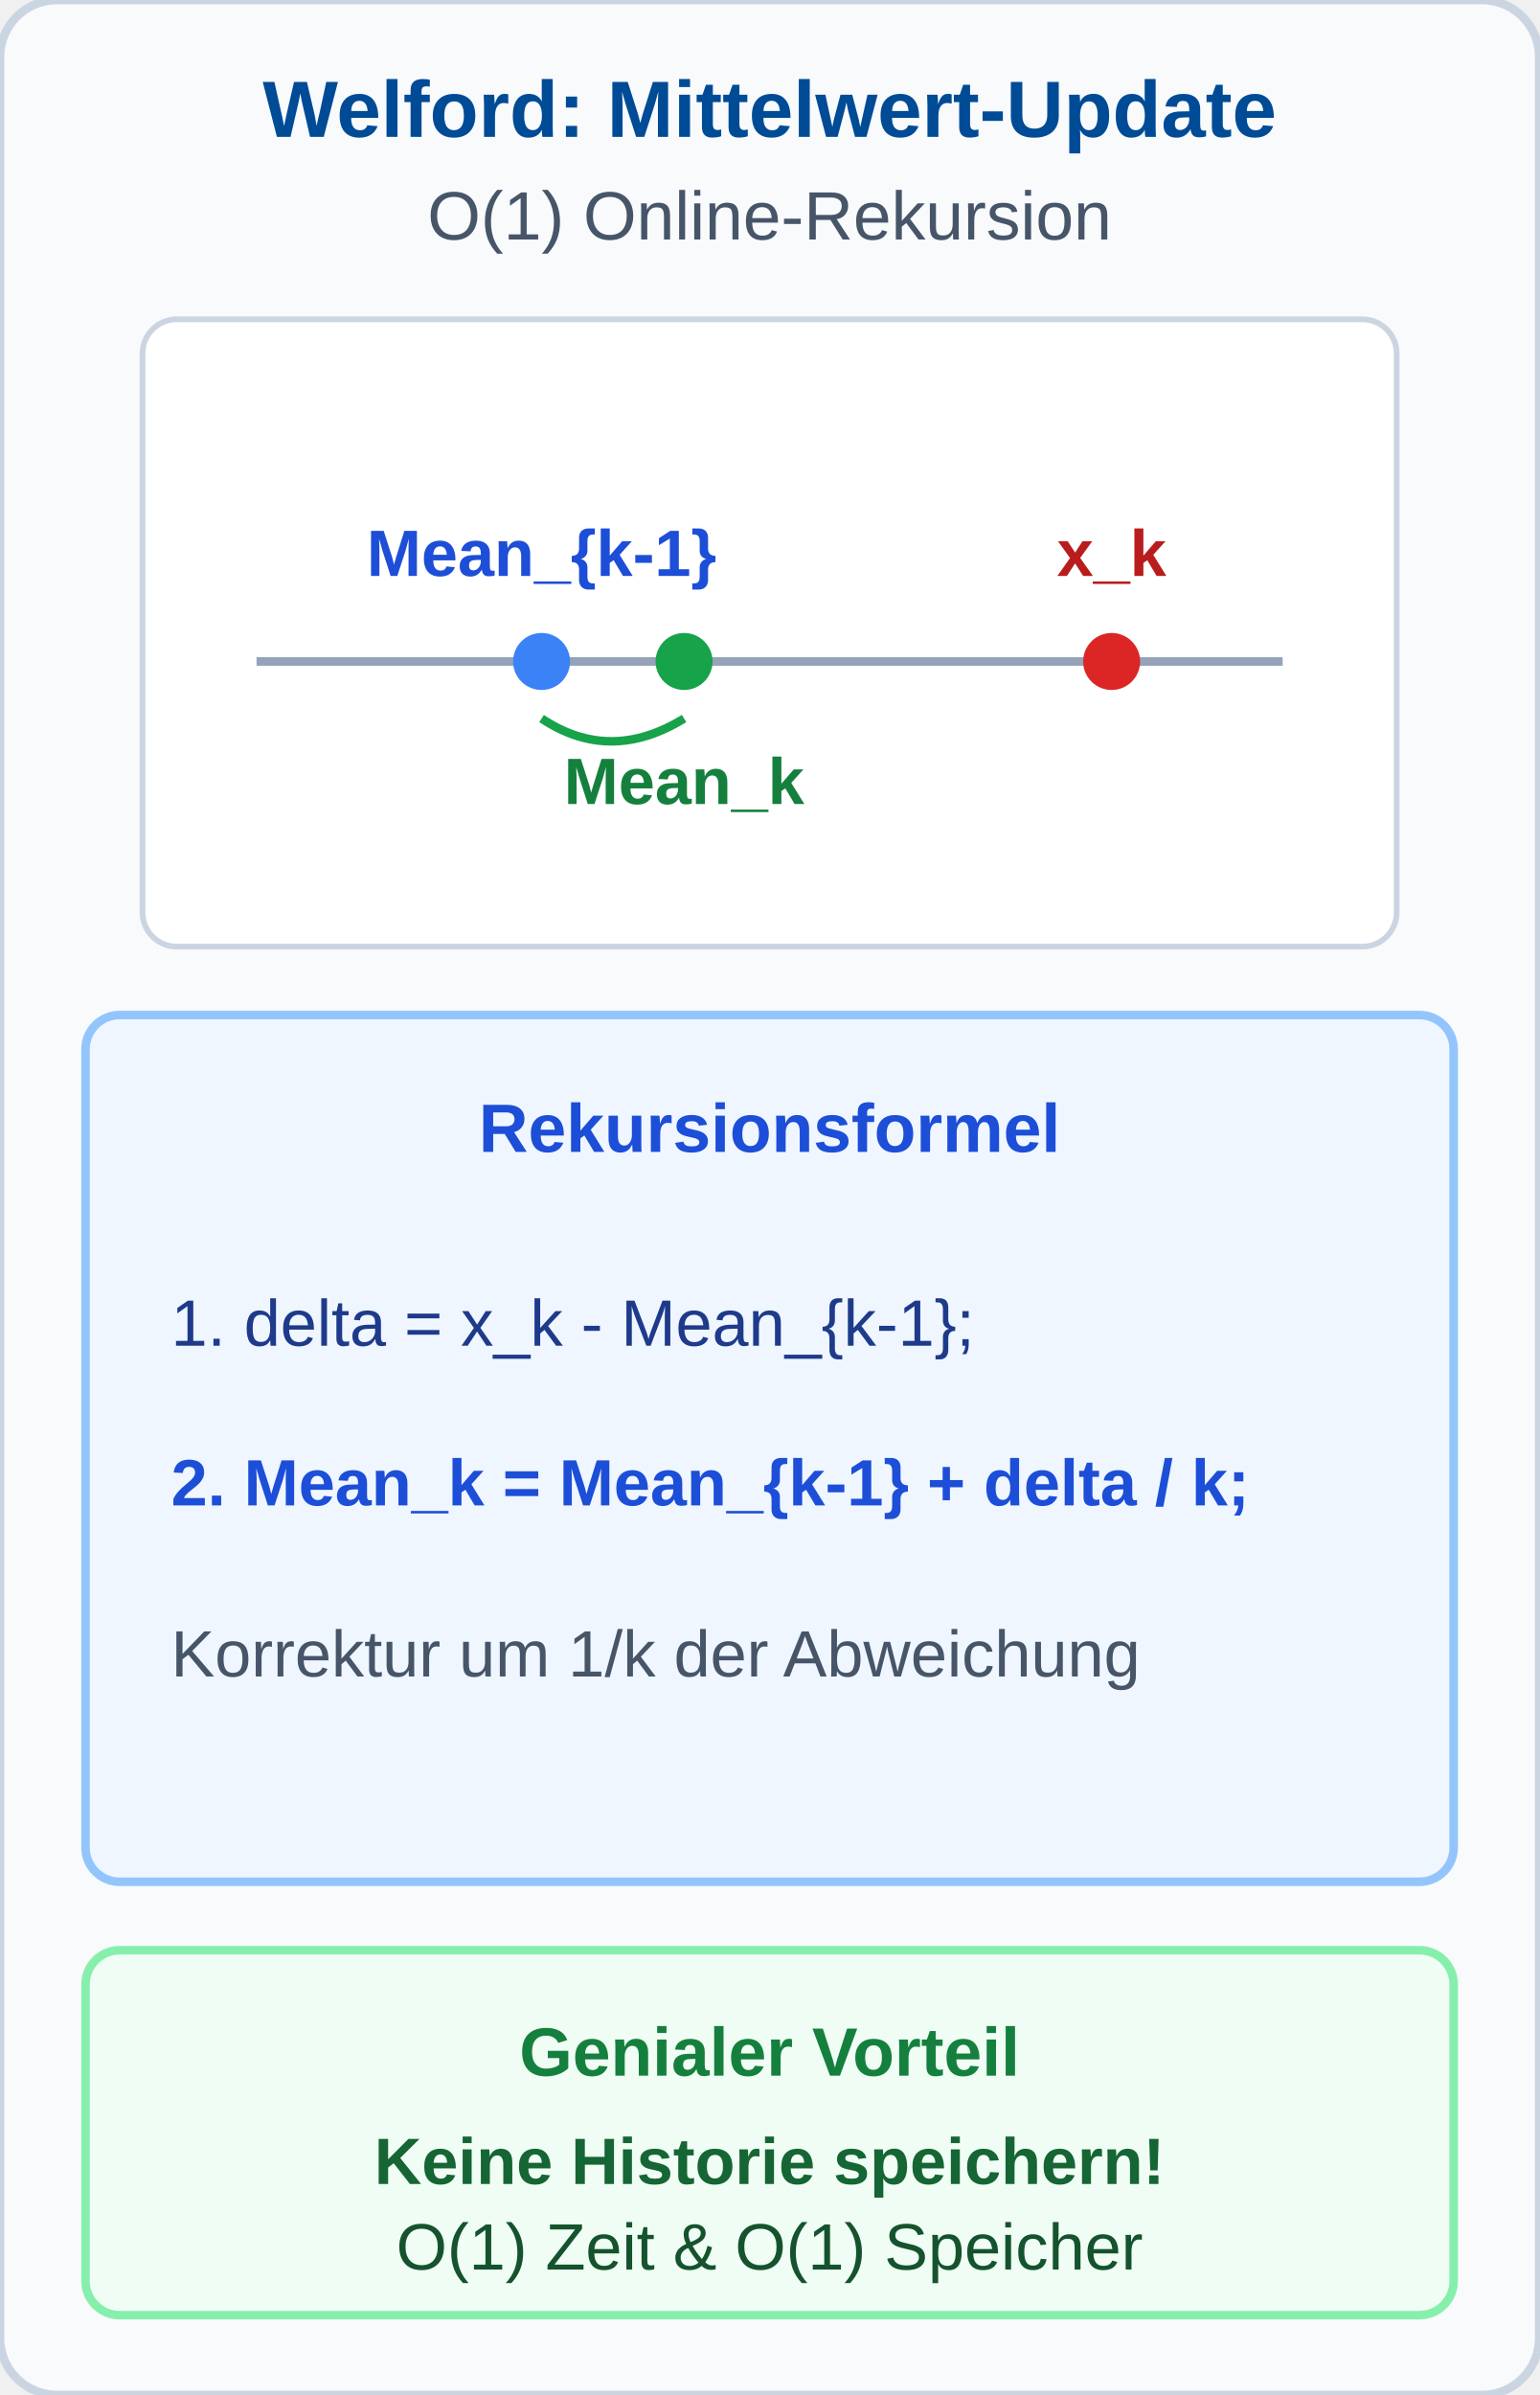
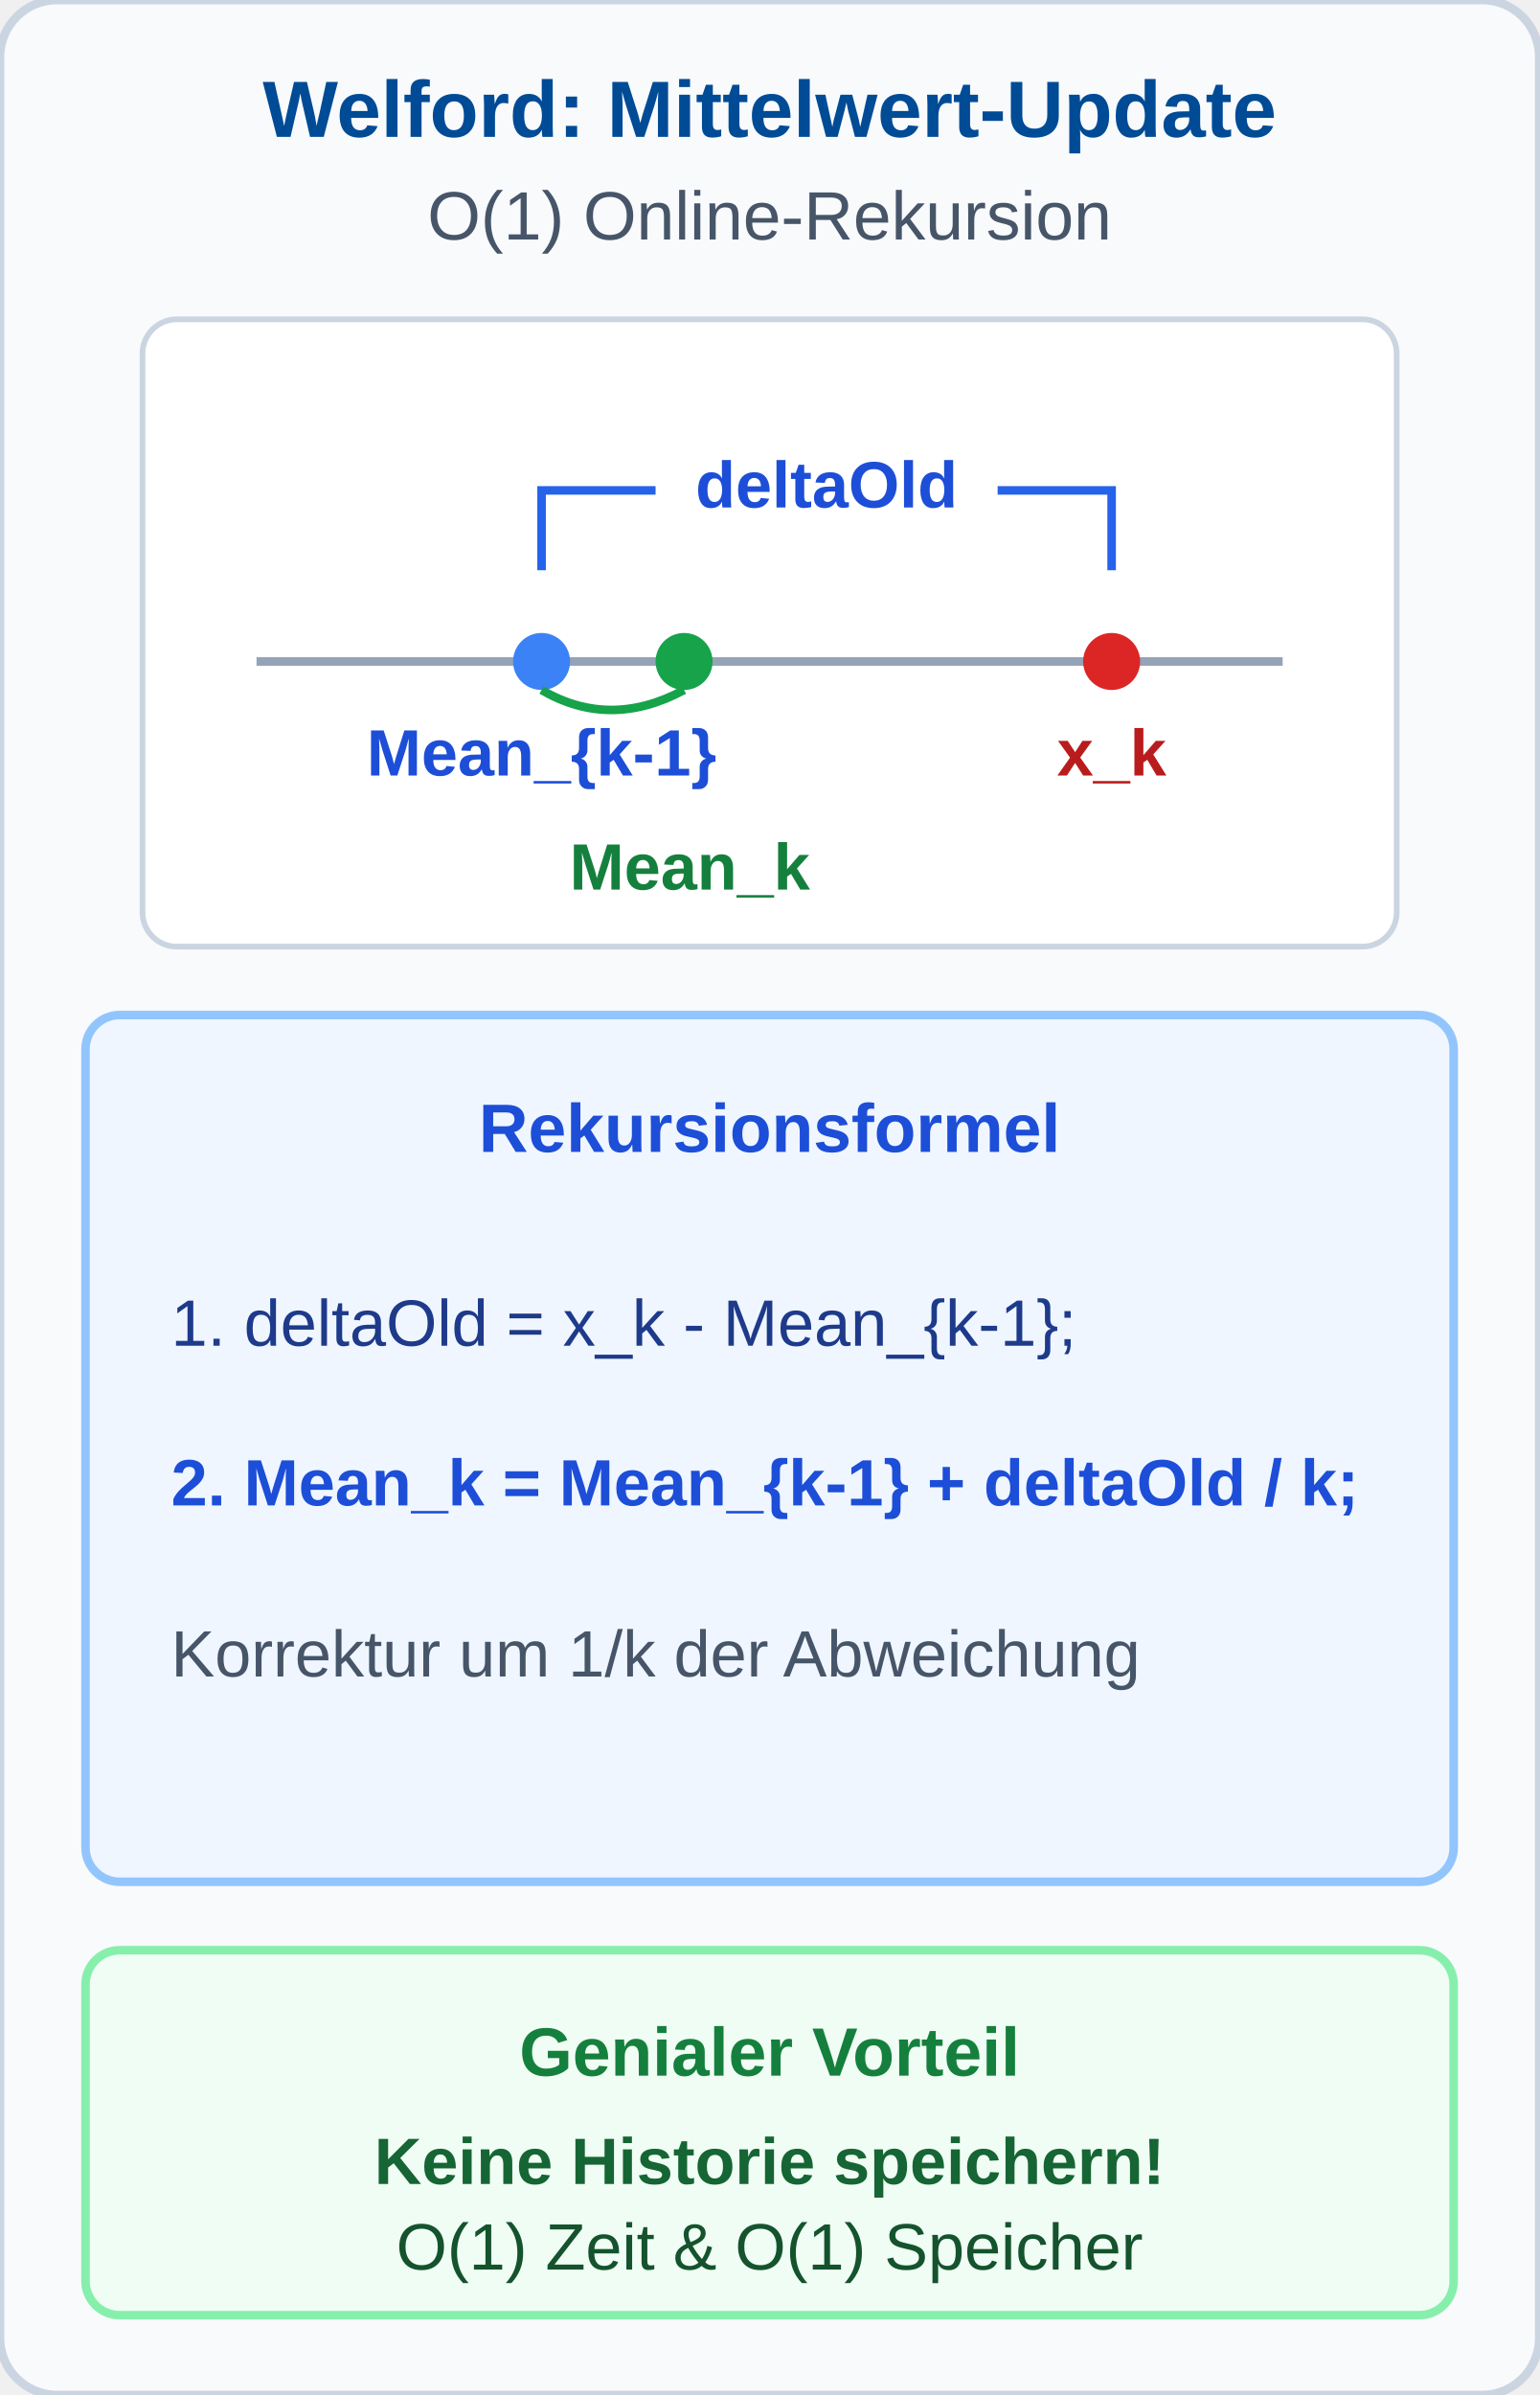
<svg xmlns="http://www.w3.org/2000/svg" viewBox="0 0 270 420" width="270" height="420">
  <defs>
    <style>
      .hdr { font-family: 'Segoe UI', Arial, sans-serif; font-size: 14px; font-weight: bold; fill: #004B96; text-anchor: middle; }
      .sub { font-family: 'Segoe UI', Arial, sans-serif; font-size: 12px; fill: #475569; text-anchor: middle; }
      .lbl { font-family: 'Segoe UI', Arial, sans-serif; font-size: 12px; font-weight: bold; text-anchor: middle; }
      .desc { font-family: 'Segoe UI', Arial, sans-serif; font-size: 11.5px; fill: #334155; text-anchor: middle; }
    </style>
  </defs>
  <rect width="270" height="420" rx="10" fill="#f8fafc" stroke="#cbd5e1" stroke-width="1.5" />
  <text x="135" y="24" class="hdr">Welford: Mittelwert-Update</text>
  <text x="135" y="42" class="sub">O(1) Online-Rekursion</text>
  <g transform="translate(25, 56)">
    <rect width="220" height="110" rx="6" fill="#ffffff" stroke="#cbd5e1" stroke-width="1" />
    <line x1="20" y1="60" x2="200" y2="60" stroke="#94a3b8" stroke-width="1.5" />
+     <path d="M 70 44 L 70 30 L 170 30 L 170 44" fill="none" stroke="#2563eb" stroke-width="1.5" />
+     <rect x="90" y="20" width="60" height="18" rx="2" fill="#ffffff" />
+     <text x="120" y="33" font-family="'Segoe UI', Arial, sans-serif" font-size="11.5px" font-weight="bold" fill="#1d4ed8" text-anchor="middle">deltaOld</text>
    <circle cx="70" cy="60" r="5" fill="#3b82f6" />
-     <text x="70" y="45" font-family="'Segoe UI', Arial, sans-serif" font-size="11.5px" font-weight="bold" fill="#1d4ed8" text-anchor="middle">Mean_{k-1}</text>
+     <rect x="35" y="68" width="70" height="16" rx="2" fill="#ffffff" />
+     <text x="70" y="80" font-family="'Segoe UI', Arial, sans-serif" font-size="11.5px" font-weight="bold" fill="#1d4ed8" text-anchor="middle">Mean_{k-1}</text>
    <circle cx="170" cy="60" r="5" fill="#dc2626" />
-     <text x="170" y="45" font-family="'Segoe UI', Arial, sans-serif" font-size="11.5px" font-weight="bold" fill="#b91c1c" text-anchor="middle">x_k</text>
+     <rect x="155" y="68" width="30" height="16" rx="2" fill="#ffffff" />
+     <text x="170" y="80" font-family="'Segoe UI', Arial, sans-serif" font-size="11.5px" font-weight="bold" fill="#b91c1c" text-anchor="middle">x_k</text>
    <circle cx="95" cy="60" r="5" fill="#16a34a" />
-     <text x="95" y="85" font-family="'Segoe UI', Arial, sans-serif" font-size="11.5px" font-weight="bold" fill="#15803d" text-anchor="middle">Mean_k</text>
-     <path d="M 70 70 Q 82 78 95 70" fill="none" stroke="#16a34a" stroke-width="1.5" />
+     <rect x="69" y="88" width="54" height="16" rx="2" fill="#ffffff" />
+     <text x="96" y="100" font-family="'Segoe UI', Arial, sans-serif" font-size="11.5px" font-weight="bold" fill="#15803d" text-anchor="middle">Mean_k</text>
+     <path d="M 70 65 Q 82 72 95 65" fill="none" stroke="#16a34a" stroke-width="1.5" />
  </g>
  <g transform="translate(15, 178)">
    <rect width="240" height="152" rx="6" fill="#eff6ff" stroke="#93c5fd" stroke-width="1.5" />
    <text x="120" y="24" class="lbl" style="fill: #1d4ed8;">Rekursionsformel</text>
    <g transform="translate(15, 42)">
-       <text x="0" y="16" font-family="'Segoe UI', Arial, sans-serif" font-size="11.5px" fill="#1e3a8a">1. delta = x_k - Mean_{k-1};</text>
-       <text x="0" y="44" font-family="'Segoe UI', Arial, sans-serif" font-size="11.5px" font-weight="bold" fill="#1d4ed8">2. Mean_k = Mean_{k-1} + delta / k;</text>
+       <text x="0" y="16" font-family="'Segoe UI', Arial, sans-serif" font-size="11.5px" fill="#1e3a8a">1. deltaOld = x_k - Mean_{k-1};</text>
+       <text x="0" y="44" font-family="'Segoe UI', Arial, sans-serif" font-size="11.5px" font-weight="bold" fill="#1d4ed8">2. Mean_k = Mean_{k-1} + deltaOld / k;</text>
      <text x="0" y="74" font-family="'Segoe UI', Arial, sans-serif" font-size="11.5px" fill="#475569">Korrektur um 1/k der Abweichung</text>
    </g>
  </g>
  <rect x="15" y="342" width="240" height="64" rx="6" fill="#f0fdf4" stroke="#86efac" stroke-width="1.5" />
  <text x="135" y="364" class="lbl" style="fill: #15803d;">Genialer Vorteil</text>
  <text x="135" y="383" class="desc" style="font-weight: bold; fill: #166534;">Keine Historie speichern!</text>
  <text x="135" y="398" class="desc" style="fill: #14532d;">O(1) Zeit &amp; O(1) Speicher</text>
</svg>
